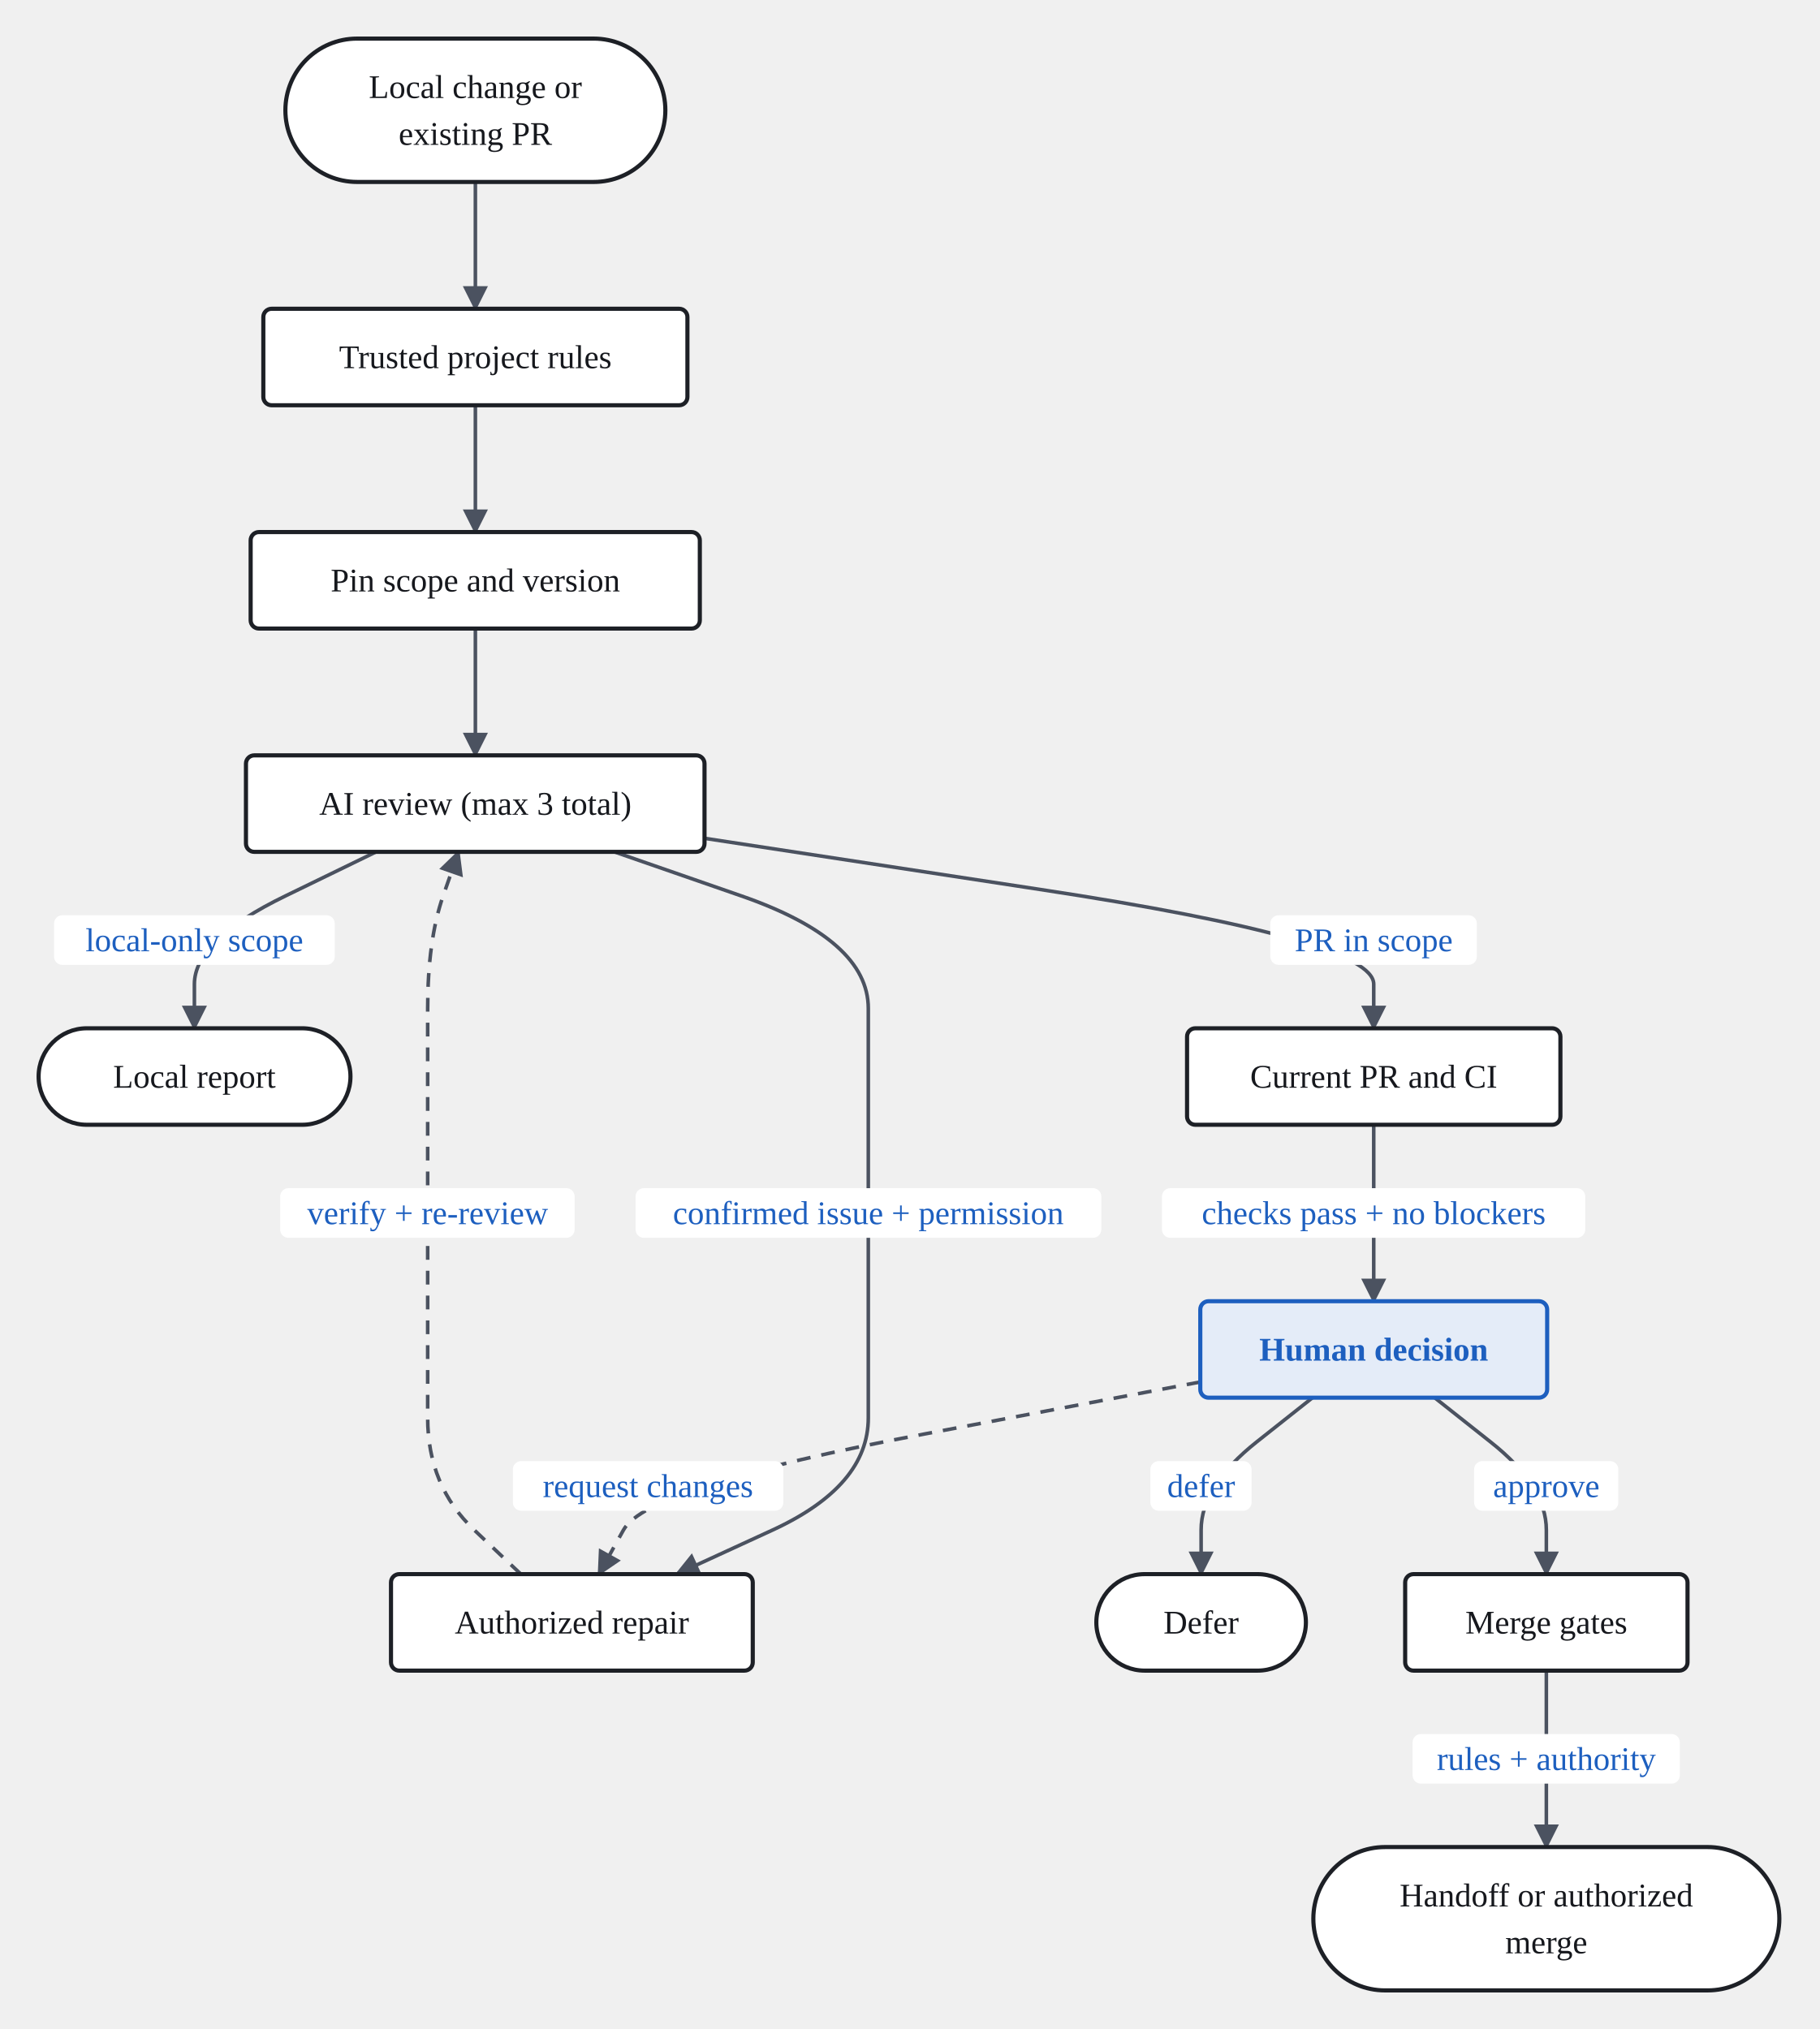
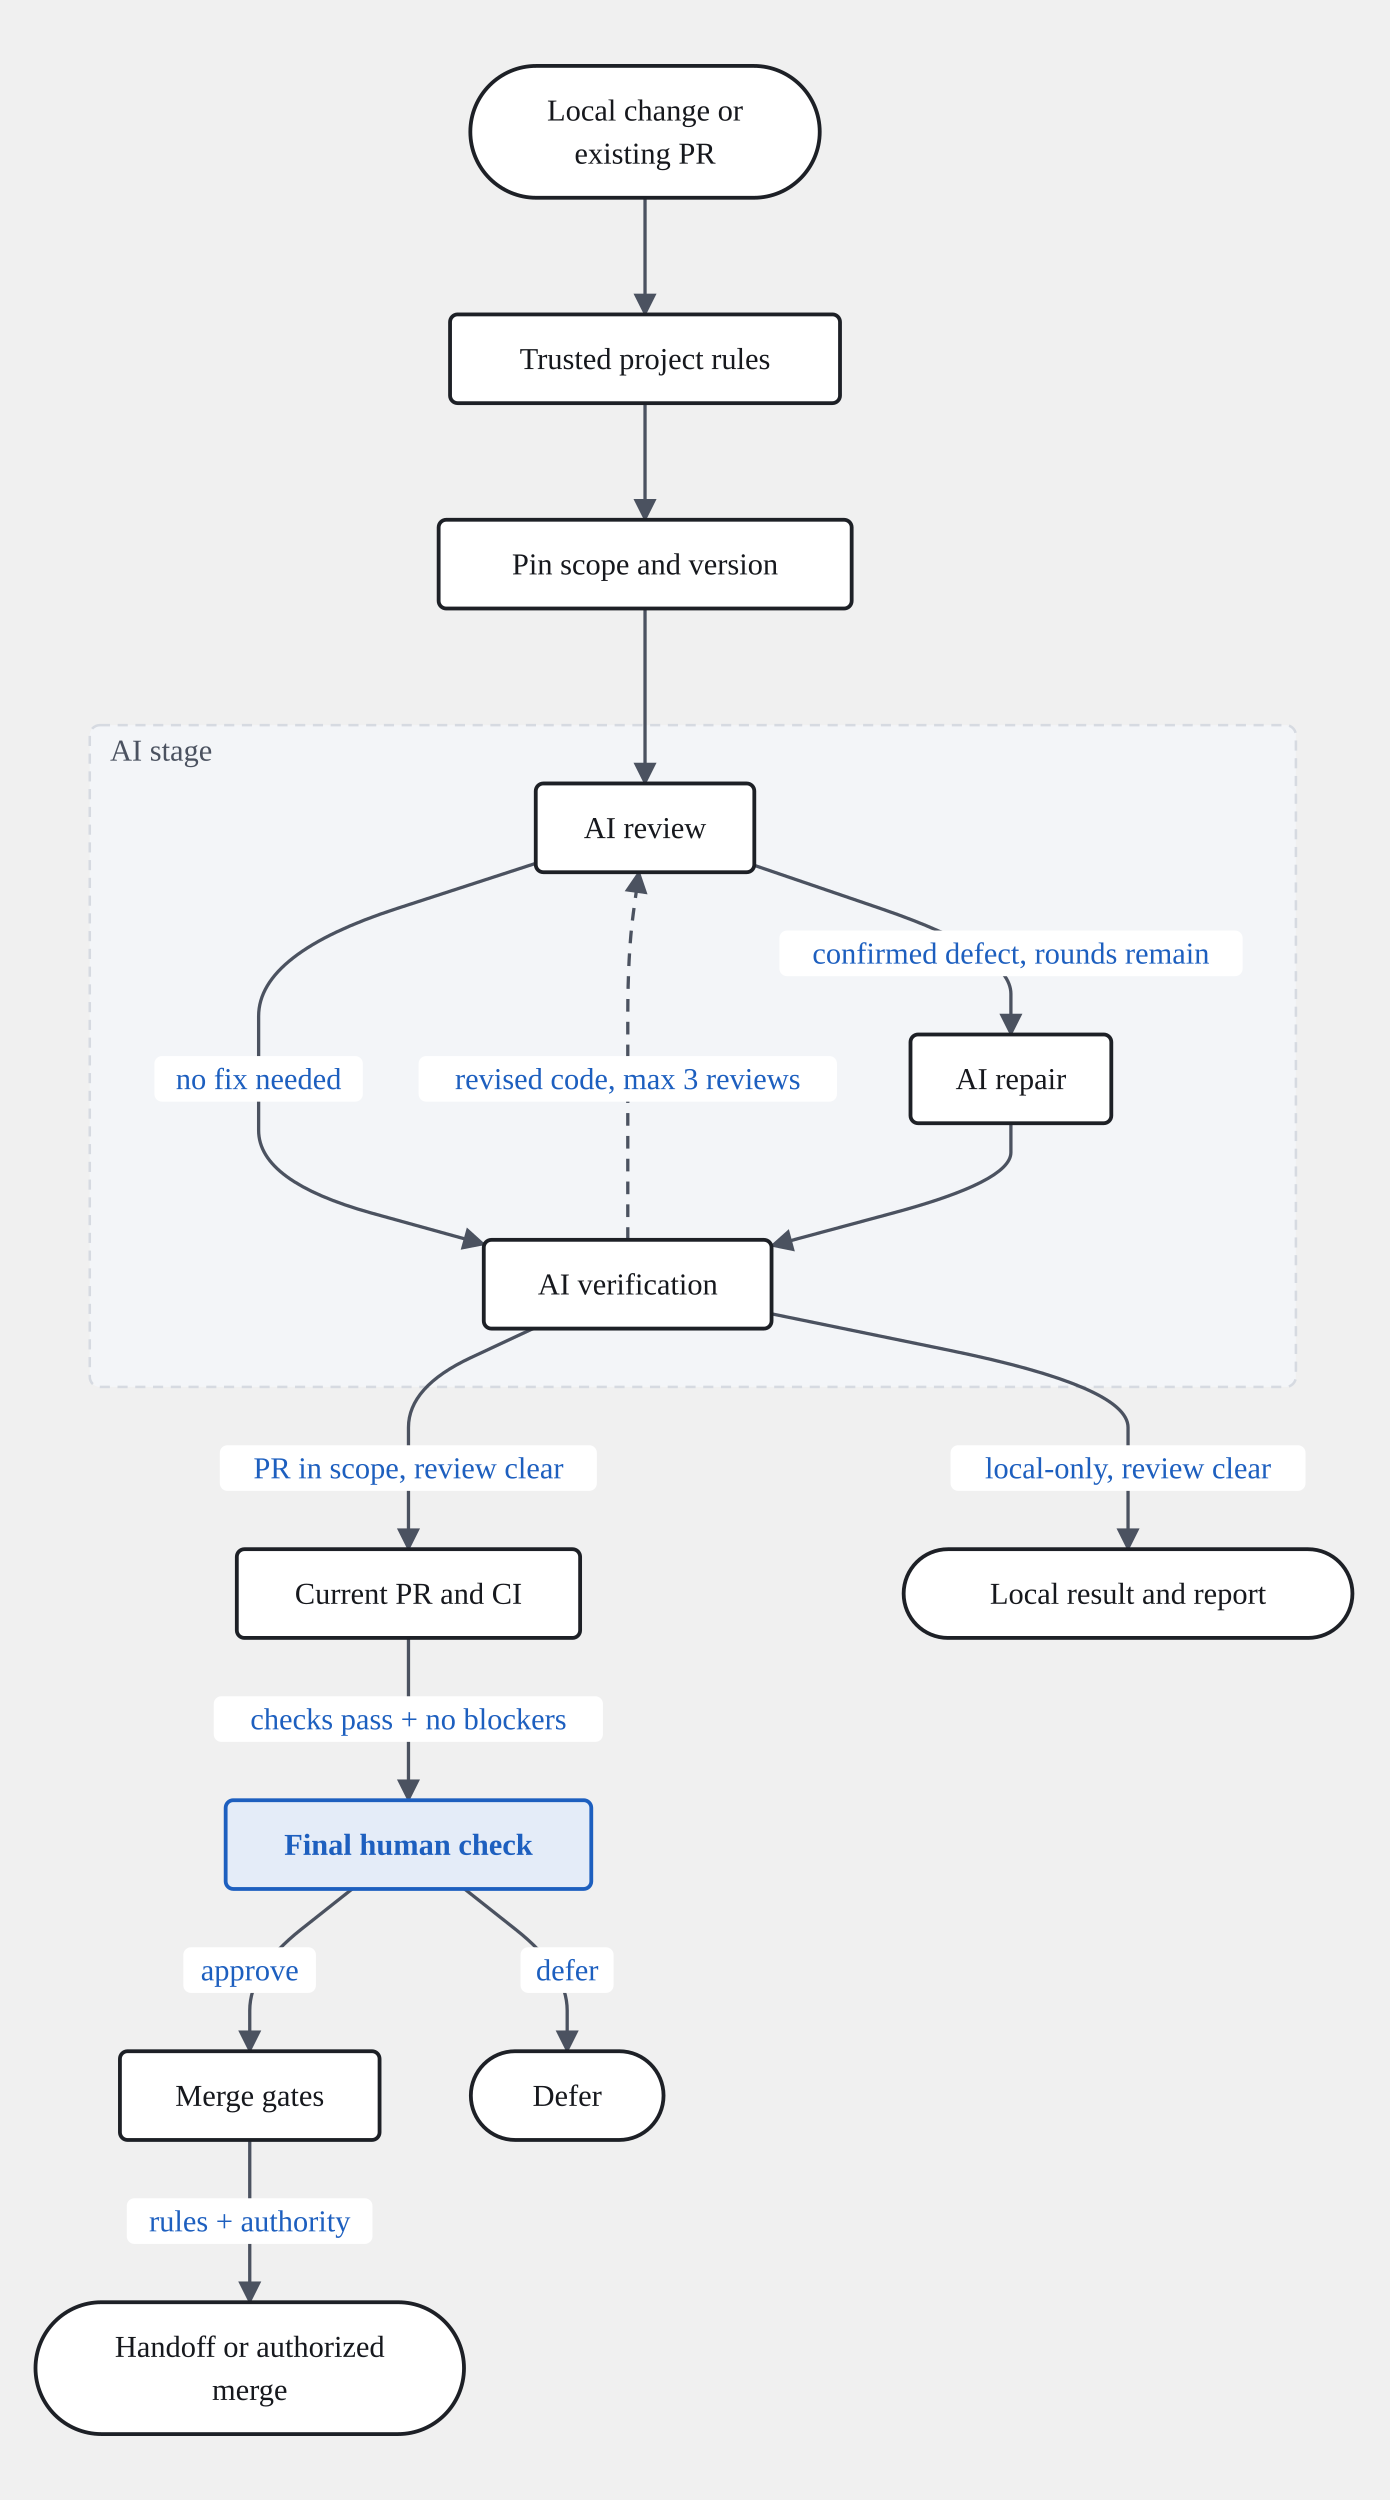
- <svg xmlns="http://www.w3.org/2000/svg" class="am-diagram" viewBox="0 0 660 736" width="660" height="736" role="img" aria-label="Flowchart: Local change or existing PR, Trusted project rules, Pin scope and version, AI review (max 3 total), Authorized repair, Local report, Current PR and CI, Human decision">
+ <svg xmlns="http://www.w3.org/2000/svg" class="am-diagram" viewBox="0 0 548 986" width="548" height="986" role="img" aria-label="Flowchart: Local change or existing PR, Trusted project rules, Pin scope and version, AI review, AI repair, AI verification, Local result and report, Current PR and CI">
  <style>.am-diagram{ margin: 0; overflow-x: auto; text-align: center; }
.am-diagram svg{ max-width: 100%; height: auto; font-family: -apple-system, BlinkMacSystemFont, "Segoe UI", "PingFang SC", "Hiragino Sans GB", "Microsoft YaHei", Roboto, "Helvetica Neue", Arial, sans-serif; }
.am-diagram text{ fill: #16181d; font-size: inherit; }
.am-node-shape{ fill: #ffffff; stroke: #1d2026; stroke-width: 1.5px; filter: none; }
.am-node-shape ~ .am-node-shape{ filter: none; }
.am-node--rect .am-node-shape, .am-node--er .am-node-shape{ rx: 3px; }
.am-node--hi .am-node-shape{ fill: #e4ecf8; stroke: #1d5fbf; }
.am-diagram .am-node-text{ fill: #16181d; }
.am-node--hi text{ fill: #1d5fbf; font-weight: 600; }
.am-diagram .am-node--hi .am-node-text{ fill: #1d5fbf; }
.am-edge{ fill: none; stroke: #4b5260; stroke-width: 1.3; }
.am-edge--dashed{ stroke-dasharray: 5 4; }
.am-arrow{ fill: #4b5260; }
.am-edge-label rect{ fill: #ffffff; }
.am-diagram .am-edge-label text{ fill: #1d5fbf; font-size: inherit; }
+ .am-cluster{ fill: #f3f5f8; stroke: #d6dae1; stroke-width: 1; stroke-dasharray: 4 3; }
.am-diagram .am-cluster-label{ fill: #4b5260; font: inherit ui-monospace, SFMono-Regular, "JetBrains Mono", Menlo, Consolas, "Liberation Mono", monospace; }
.am-diagram .am-er-key{ fill: #4b5260; }
.am-diagram .am-node--hi .am-er-key{ fill: #4b5260; }
.am-diagram .am-actor-text{ fill: #16181d; }
.am-diagram .am-step{ fill: #8b929e; font: inherit ui-monospace, SFMono-Regular, "JetBrains Mono", Menlo, Consolas, "Liberation Mono", monospace; }
.am-diagram-expand{
  /* In flow and sticky: it sits at the end edge (right on a left-to-right page) and stays in view when the diagram scrolls sideways.
     It takes its own row above the drawing, so it never covers a node at the top-right corner of the drawing. */
  position: sticky; inset-inline-start: calc(100% - 36px); z-index: 2;
  display: flex; align-items: center; justify-content: center;
  width: 28px; height: 28px; padding: 0; margin: 0 0 4px; margin-inline: auto 8px;
  color: #4b5260; background: #ffffff;
  border: 1.5px solid #d6dae1; border-radius: 0px;
  cursor: pointer; opacity: 0.72;
  transition: opacity 0.15s, color 0.15s, border-color 0.15s, background 0.15s;
}
.am-diagram:hover .am-diagram-expand,
.am-diagram-expand:focus-visible{ opacity: 1; }
.am-diagram-expand:hover{
  opacity: 1; color: #16181d; border-color: #1d5fbf; background: #f3f5f8;
}
.am-diagram-expand:focus-visible{ outline: 2px solid #1d5fbf; outline-offset: 1px; }
.am-diagram svg{ max-width: none; }
.am-toolbar, .am-diagram-expand, .am-lightbox, .am-code-copy, .am-toc, .am-comment-btn, .am-comment, .am-reply, .am-reply-bar{ display: none !important; }</style>
  <defs>
    <marker id="am1-arrow" viewBox="0 0 10 10" refX="9" refY="5" markerWidth="7" markerHeight="7" orient="auto-start-reverse">
      <path class="am-arrow" d="M0,0 L10,5 L0,10 z" />
    </marker>
  </defs>
-   <g />
+   <g>
+     <rect class="am-cluster" x="35.4" y="286" width="475.7" height="261" rx="4" />
+     <text class="am-cluster-label" x="43.4" y="300">AI stage</text>
+   </g>
  <g>
    <g data-step="0">
-       <path class="am-edge" d="M172.4,66 L172.4,77.5 Q172.4,89 172.4,100.5 L172.4,112" marker-end="url(#am1-arrow)" />
+       <path class="am-edge" d="M254.4,78 L254.4,89.5 Q254.4,101 254.4,112.5 L254.4,124" marker-end="url(#am1-arrow)" />
    </g>
    <g data-step="1">
-       <path class="am-edge" d="M172.4,147 L172.4,158.5 Q172.4,170 172.4,181.5 L172.4,193" marker-end="url(#am1-arrow)" />
+       <path class="am-edge" d="M254.4,159 L254.4,170.5 Q254.4,182 254.4,193.5 L254.4,205" marker-end="url(#am1-arrow)" />
    </g>
    <g data-step="2">
-       <path class="am-edge" d="M172.4,228 L172.4,239.5 Q172.4,251 172.4,262.5 L172.4,274" marker-end="url(#am1-arrow)" />
+       <path class="am-edge" d="M254.4,240 L254.4,251.5 Q254.4,263 254.4,274.5 Q254.4,286 254.4,297.5 L254.4,309" marker-end="url(#am1-arrow)" />
    </g>
    <g data-step="3">
-       <path class="am-edge" d="M222.8,309 L268.9,325 Q314.9,341 314.9,365.8 Q314.9,390.5 314.9,415.3 Q314.9,440 314.9,464.8 Q314.9,489.5 314.9,514.3 Q314.9,539 280.2,555 L245.4,571" marker-end="url(#am1-arrow)" />
+       <path class="am-edge" d="M297.5,341.3 L348.1,358.6 Q398.7,376 398.7,392 L398.7,408" marker-end="url(#am1-arrow)" />
      <g class="am-edge-label">
-         <rect x="230.5" y="431" width="168.9" height="18" rx="3" />
-         <text x="314.9" y="440" text-anchor="middle" dominant-baseline="central">confirmed issue + permission</text>
+         <rect x="307.4" y="367" width="182.7" height="18" rx="3" />
+         <text x="398.7" y="376" text-anchor="middle" dominant-baseline="central">confirmed defect, rounds remain</text>
      </g>
    </g>
    <g data-step="4">
-       <path class="am-edge am-edge--dashed" d="M188.9,571 L172,555 Q155.1,539 155.1,514.3 Q155.1,489.5 155.1,464.8 Q155.1,440 155.1,415.3 Q155.1,390.5 155.1,365.8 Q155.1,341 160.7,325 L166.3,309" marker-end="url(#am1-arrow)" />
+       <path class="am-edge" d="M211.3,340.5 L156.6,358.3 Q102,376 102,400.8 Q102,425.5 102,445.8 Q102,466 146.4,478.4 L190.8,490.7" marker-end="url(#am1-arrow)" />
      <g class="am-edge-label">
-         <rect x="101.6" y="431" width="106.8" height="18" rx="3" />
-         <text x="155.1" y="440" text-anchor="middle" dominant-baseline="central">verify + re-review</text>
+         <rect x="60.9" y="416.5" width="82.2" height="18" rx="3" />
+         <text x="102" y="425.5" text-anchor="middle" dominant-baseline="central">no fix needed</text>
      </g>
    </g>
    <g data-step="5">
-       <path class="am-edge" d="M136.4,309 L103.5,325 Q70.5,341 70.5,357 L70.5,373" marker-end="url(#am1-arrow)" />
-       <g class="am-edge-label">
-         <rect x="19.6" y="332" width="101.8" height="18" rx="3" />
-         <text x="70.5" y="341" text-anchor="middle" dominant-baseline="central">local-only scope</text>
-       </g>
+       <path class="am-edge" d="M398.7,443 L398.7,454.5 Q398.7,466 351.5,478.6 L304.4,491.3" marker-end="url(#am1-arrow)" />
    </g>
    <g data-step="6">
-       <path class="am-edge" d="M255.6,304.1 L376.9,322.6 Q498.2,341 498.2,357 L498.2,373" marker-end="url(#am1-arrow)" />
+       <path class="am-edge am-edge--dashed" d="M247.6,489 L247.6,477.5 Q247.6,466 247.6,445.8 Q247.6,425.5 247.6,400.8 Q247.6,376 249.8,360 L252,344" marker-end="url(#am1-arrow)" />
      <g class="am-edge-label">
-         <rect x="460.7" y="332" width="74.9" height="18" rx="3" />
-         <text x="498.2" y="341" text-anchor="middle" dominant-baseline="central">PR in scope</text>
+         <rect x="165.1" y="416.5" width="165" height="18" rx="3" />
+         <text x="247.6" y="425.5" text-anchor="middle" dominant-baseline="central">revised code, max 3 reviews</text>
      </g>
    </g>
    <g data-step="7">
-       <path class="am-edge" d="M498.2,408 L498.2,424 Q498.2,440 498.2,456 L498.2,472" marker-end="url(#am1-arrow)" />
+       <path class="am-edge" d="M304.4,518.2 L374.6,532.6 Q444.9,547 444.9,563 Q444.9,579 444.9,595 L444.9,611" marker-end="url(#am1-arrow)" />
      <g class="am-edge-label">
-         <rect x="421.4" y="431" width="153.5" height="18" rx="3" />
-         <text x="498.2" y="440" text-anchor="middle" dominant-baseline="central">checks pass + no blockers</text>
+         <rect x="374.9" y="570" width="140" height="18" rx="3" />
+         <text x="444.9" y="579" text-anchor="middle" dominant-baseline="central">local-only, review clear</text>
      </g>
    </g>
    <g data-step="8">
-       <path class="am-edge am-edge--dashed" d="M435.3,501.3 L335.1,520.2 Q235,539 226.1,555 L217.2,571" marker-end="url(#am1-arrow)" />
+       <path class="am-edge" d="M210.2,524 L185.6,535.5 Q161.1,547 161.1,563 Q161.1,579 161.1,595 L161.1,611" marker-end="url(#am1-arrow)" />
      <g class="am-edge-label">
-         <rect x="186" y="530" width="98.1" height="18" rx="3" />
-         <text x="235" y="539" text-anchor="middle" dominant-baseline="central">request changes</text>
+         <rect x="86.7" y="570" width="148.7" height="18" rx="3" />
+         <text x="161.1" y="579" text-anchor="middle" dominant-baseline="central">PR in scope, review clear</text>
      </g>
    </g>
    <g data-step="9">
-       <path class="am-edge" d="M476,507 L455.8,523 Q435.6,539 435.6,555 L435.6,571" marker-end="url(#am1-arrow)" />
+       <path class="am-edge" d="M161.1,646 L161.1,662 Q161.1,678 161.1,694 L161.1,710" marker-end="url(#am1-arrow)" />
      <g class="am-edge-label">
-         <rect x="417.2" y="530" width="36.7" height="18" rx="3" />
-         <text x="435.6" y="539" text-anchor="middle" dominant-baseline="central">defer</text>
+         <rect x="84.3" y="669" width="153.5" height="18" rx="3" />
+         <text x="161.1" y="678" text-anchor="middle" dominant-baseline="central">checks pass + no blockers</text>
      </g>
    </g>
    <g data-step="10">
-       <path class="am-edge" d="M520.3,507 L540.5,523 Q560.8,539 560.8,555 L560.8,571" marker-end="url(#am1-arrow)" />
+       <path class="am-edge" d="M183.2,745 L203.4,761 Q223.7,777 223.7,793 L223.7,809" marker-end="url(#am1-arrow)" />
      <g class="am-edge-label">
-         <rect x="534.6" y="530" width="52.3" height="18" rx="3" />
-         <text x="560.8" y="539" text-anchor="middle" dominant-baseline="central">approve</text>
+         <rect x="205.3" y="768" width="36.7" height="18" rx="3" />
+         <text x="223.7" y="777" text-anchor="middle" dominant-baseline="central">defer</text>
      </g>
    </g>
    <g data-step="11">
-       <path class="am-edge" d="M560.8,606 L560.8,622 Q560.8,638 560.8,654 L560.8,670" marker-end="url(#am1-arrow)" />
+       <path class="am-edge" d="M138.9,745 L118.7,761 Q98.5,777 98.5,793 L98.5,809" marker-end="url(#am1-arrow)" />
      <g class="am-edge-label">
-         <rect x="512.3" y="629" width="96.9" height="18" rx="3" />
-         <text x="560.8" y="638" text-anchor="middle" dominant-baseline="central">rules + authority</text>
+         <rect x="72.3" y="768" width="52.3" height="18" rx="3" />
+         <text x="98.5" y="777" text-anchor="middle" dominant-baseline="central">approve</text>
+       </g>
+     </g>
+     <g data-step="12">
+       <path class="am-edge" d="M98.5,844 L98.5,860 Q98.5,876 98.5,892 L98.5,908" marker-end="url(#am1-arrow)" />
+       <g class="am-edge-label">
+         <rect x="50" y="867" width="96.9" height="18" rx="3" />
+         <text x="98.5" y="876" text-anchor="middle" dominant-baseline="central">rules + authority</text>
      </g>
    </g>
  </g>
  <g>
    <g class="am-node am-node--round" data-key="Local change or existing PR" data-step="0">
-       <rect class="am-node-shape" x="103.5" y="14" width="137.8" height="52" rx="26" />
-       <text x="172.4" y="31.5" text-anchor="middle" dominant-baseline="central" class="am-node-text">Local change or</text>
-       <text x="172.4" y="48.5" text-anchor="middle" dominant-baseline="central" class="am-node-text">existing PR</text>
+       <rect class="am-node-shape" x="185.5" y="26" width="137.8" height="52" rx="26" />
+       <text x="254.4" y="43.5" text-anchor="middle" dominant-baseline="central" class="am-node-text">Local change or</text>
+       <text x="254.4" y="60.5" text-anchor="middle" dominant-baseline="central" class="am-node-text">existing PR</text>
    </g>
    <g class="am-node am-node--rect" data-key="Trusted project rules" data-step="0">
-       <rect class="am-node-shape" x="95.5" y="112" width="153.8" height="35" rx="3" />
-       <text x="172.4" y="129.5" text-anchor="middle" dominant-baseline="central" class="am-node-text">Trusted project rules</text>
+       <rect class="am-node-shape" x="177.5" y="124" width="153.8" height="35" rx="3" />
+       <text x="254.4" y="141.5" text-anchor="middle" dominant-baseline="central" class="am-node-text">Trusted project rules</text>
    </g>
    <g class="am-node am-node--rect" data-key="Pin scope and version" data-step="1">
-       <rect class="am-node-shape" x="90.9" y="193" width="162.9" height="35" rx="3" />
-       <text x="172.4" y="210.5" text-anchor="middle" dominant-baseline="central" class="am-node-text">Pin scope and version</text>
+       <rect class="am-node-shape" x="173" y="205" width="162.9" height="35" rx="3" />
+       <text x="254.4" y="222.5" text-anchor="middle" dominant-baseline="central" class="am-node-text">Pin scope and version</text>
    </g>
-     <g class="am-node am-node--rect" data-key="AI review (max 3 total)" data-step="2">
-       <rect class="am-node-shape" x="89.2" y="274" width="166.3" height="35" rx="3" />
-       <text x="172.4" y="291.5" text-anchor="middle" dominant-baseline="central" class="am-node-text">AI review (max 3 total)</text>
+     <g class="am-node am-node--rect" data-key="AI review" data-step="2">
+       <rect class="am-node-shape" x="211.3" y="309" width="86.2" height="35" rx="3" />
+       <text x="254.4" y="326.5" text-anchor="middle" dominant-baseline="central" class="am-node-text">AI review</text>
    </g>
-     <g class="am-node am-node--rect" data-key="Authorized repair" data-step="3">
-       <rect class="am-node-shape" x="141.8" y="571" width="131.2" height="35" rx="3" />
-       <text x="207.4" y="588.5" text-anchor="middle" dominant-baseline="central" class="am-node-text">Authorized repair</text>
+     <g class="am-node am-node--rect" data-key="AI repair" data-step="3">
+       <rect class="am-node-shape" x="359.1" y="408" width="79.2" height="35" rx="3" />
+       <text x="398.7" y="425.5" text-anchor="middle" dominant-baseline="central" class="am-node-text">AI repair</text>
    </g>
-     <g class="am-node am-node--round" data-key="Local report" data-step="5">
-       <rect class="am-node-shape" x="14" y="373" width="113.1" height="35" rx="17.5" />
-       <text x="70.5" y="390.5" text-anchor="middle" dominant-baseline="central" class="am-node-text">Local report</text>
+     <g class="am-node am-node--rect" data-key="AI verification" data-step="4">
+       <rect class="am-node-shape" x="190.8" y="489" width="113.5" height="35" rx="3" />
+       <text x="247.6" y="506.5" text-anchor="middle" dominant-baseline="central" class="am-node-text">AI verification</text>
    </g>
-     <g class="am-node am-node--rect" data-key="Current PR and CI" data-step="6">
-       <rect class="am-node-shape" x="430.5" y="373" width="135.4" height="35" rx="3" />
-       <text x="498.2" y="390.5" text-anchor="middle" dominant-baseline="central" class="am-node-text">Current PR and CI</text>
+     <g class="am-node am-node--round" data-key="Local result and report" data-step="7">
+       <rect class="am-node-shape" x="356.4" y="611" width="177" height="35" rx="17.5" />
+       <text x="444.9" y="628.5" text-anchor="middle" dominant-baseline="central" class="am-node-text">Local result and report</text>
    </g>
-     <g class="am-node am-node--rect am-node--hi" data-key="Human decision" data-step="7">
-       <rect class="am-node-shape" x="435.3" y="472" width="125.8" height="35" rx="3" />
-       <text x="498.2" y="489.5" text-anchor="middle" dominant-baseline="central" class="am-node-text">Human decision</text>
+     <g class="am-node am-node--rect" data-key="Current PR and CI" data-step="8">
+       <rect class="am-node-shape" x="93.4" y="611" width="135.4" height="35" rx="3" />
+       <text x="161.1" y="628.5" text-anchor="middle" dominant-baseline="central" class="am-node-text">Current PR and CI</text>
    </g>
-     <g class="am-node am-node--round" data-key="Defer" data-step="9">
-       <rect class="am-node-shape" x="397.6" y="571" width="76" height="35" rx="17.5" />
-       <text x="435.6" y="588.5" text-anchor="middle" dominant-baseline="central" class="am-node-text">Defer</text>
+     <g class="am-node am-node--rect am-node--hi" data-key="Final human check" data-step="9">
+       <rect class="am-node-shape" x="89" y="710" width="144.2" height="35" rx="3" />
+       <text x="161.1" y="727.5" text-anchor="middle" dominant-baseline="central" class="am-node-text">Final human check</text>
    </g>
-     <g class="am-node am-node--rect" data-key="Merge gates" data-step="10">
-       <rect class="am-node-shape" x="509.6" y="571" width="102.4" height="35" rx="3" />
-       <text x="560.8" y="588.5" text-anchor="middle" dominant-baseline="central" class="am-node-text">Merge gates</text>
+     <g class="am-node am-node--round" data-key="Defer" data-step="10">
+       <rect class="am-node-shape" x="185.7" y="809" width="76" height="35" rx="17.5" />
+       <text x="223.7" y="826.5" text-anchor="middle" dominant-baseline="central" class="am-node-text">Defer</text>
    </g>
-     <g class="am-node am-node--round" data-key="Handoff or authorized merge" data-step="11">
-       <rect class="am-node-shape" x="476.3" y="670" width="169" height="52" rx="26" />
-       <text x="560.8" y="687.5" text-anchor="middle" dominant-baseline="central" class="am-node-text">Handoff or authorized</text>
-       <text x="560.8" y="704.5" text-anchor="middle" dominant-baseline="central" class="am-node-text">merge</text>
+     <g class="am-node am-node--rect" data-key="Merge gates" data-step="11">
+       <rect class="am-node-shape" x="47.3" y="809" width="102.4" height="35" rx="3" />
+       <text x="98.5" y="826.5" text-anchor="middle" dominant-baseline="central" class="am-node-text">Merge gates</text>
+     </g>
+     <g class="am-node am-node--round" data-key="Handoff or authorized merge" data-step="12">
+       <rect class="am-node-shape" x="14" y="908" width="169" height="52" rx="26" />
+       <text x="98.5" y="925.5" text-anchor="middle" dominant-baseline="central" class="am-node-text">Handoff or authorized</text>
+       <text x="98.5" y="942.5" text-anchor="middle" dominant-baseline="central" class="am-node-text">merge</text>
    </g>
  </g>
</svg>
